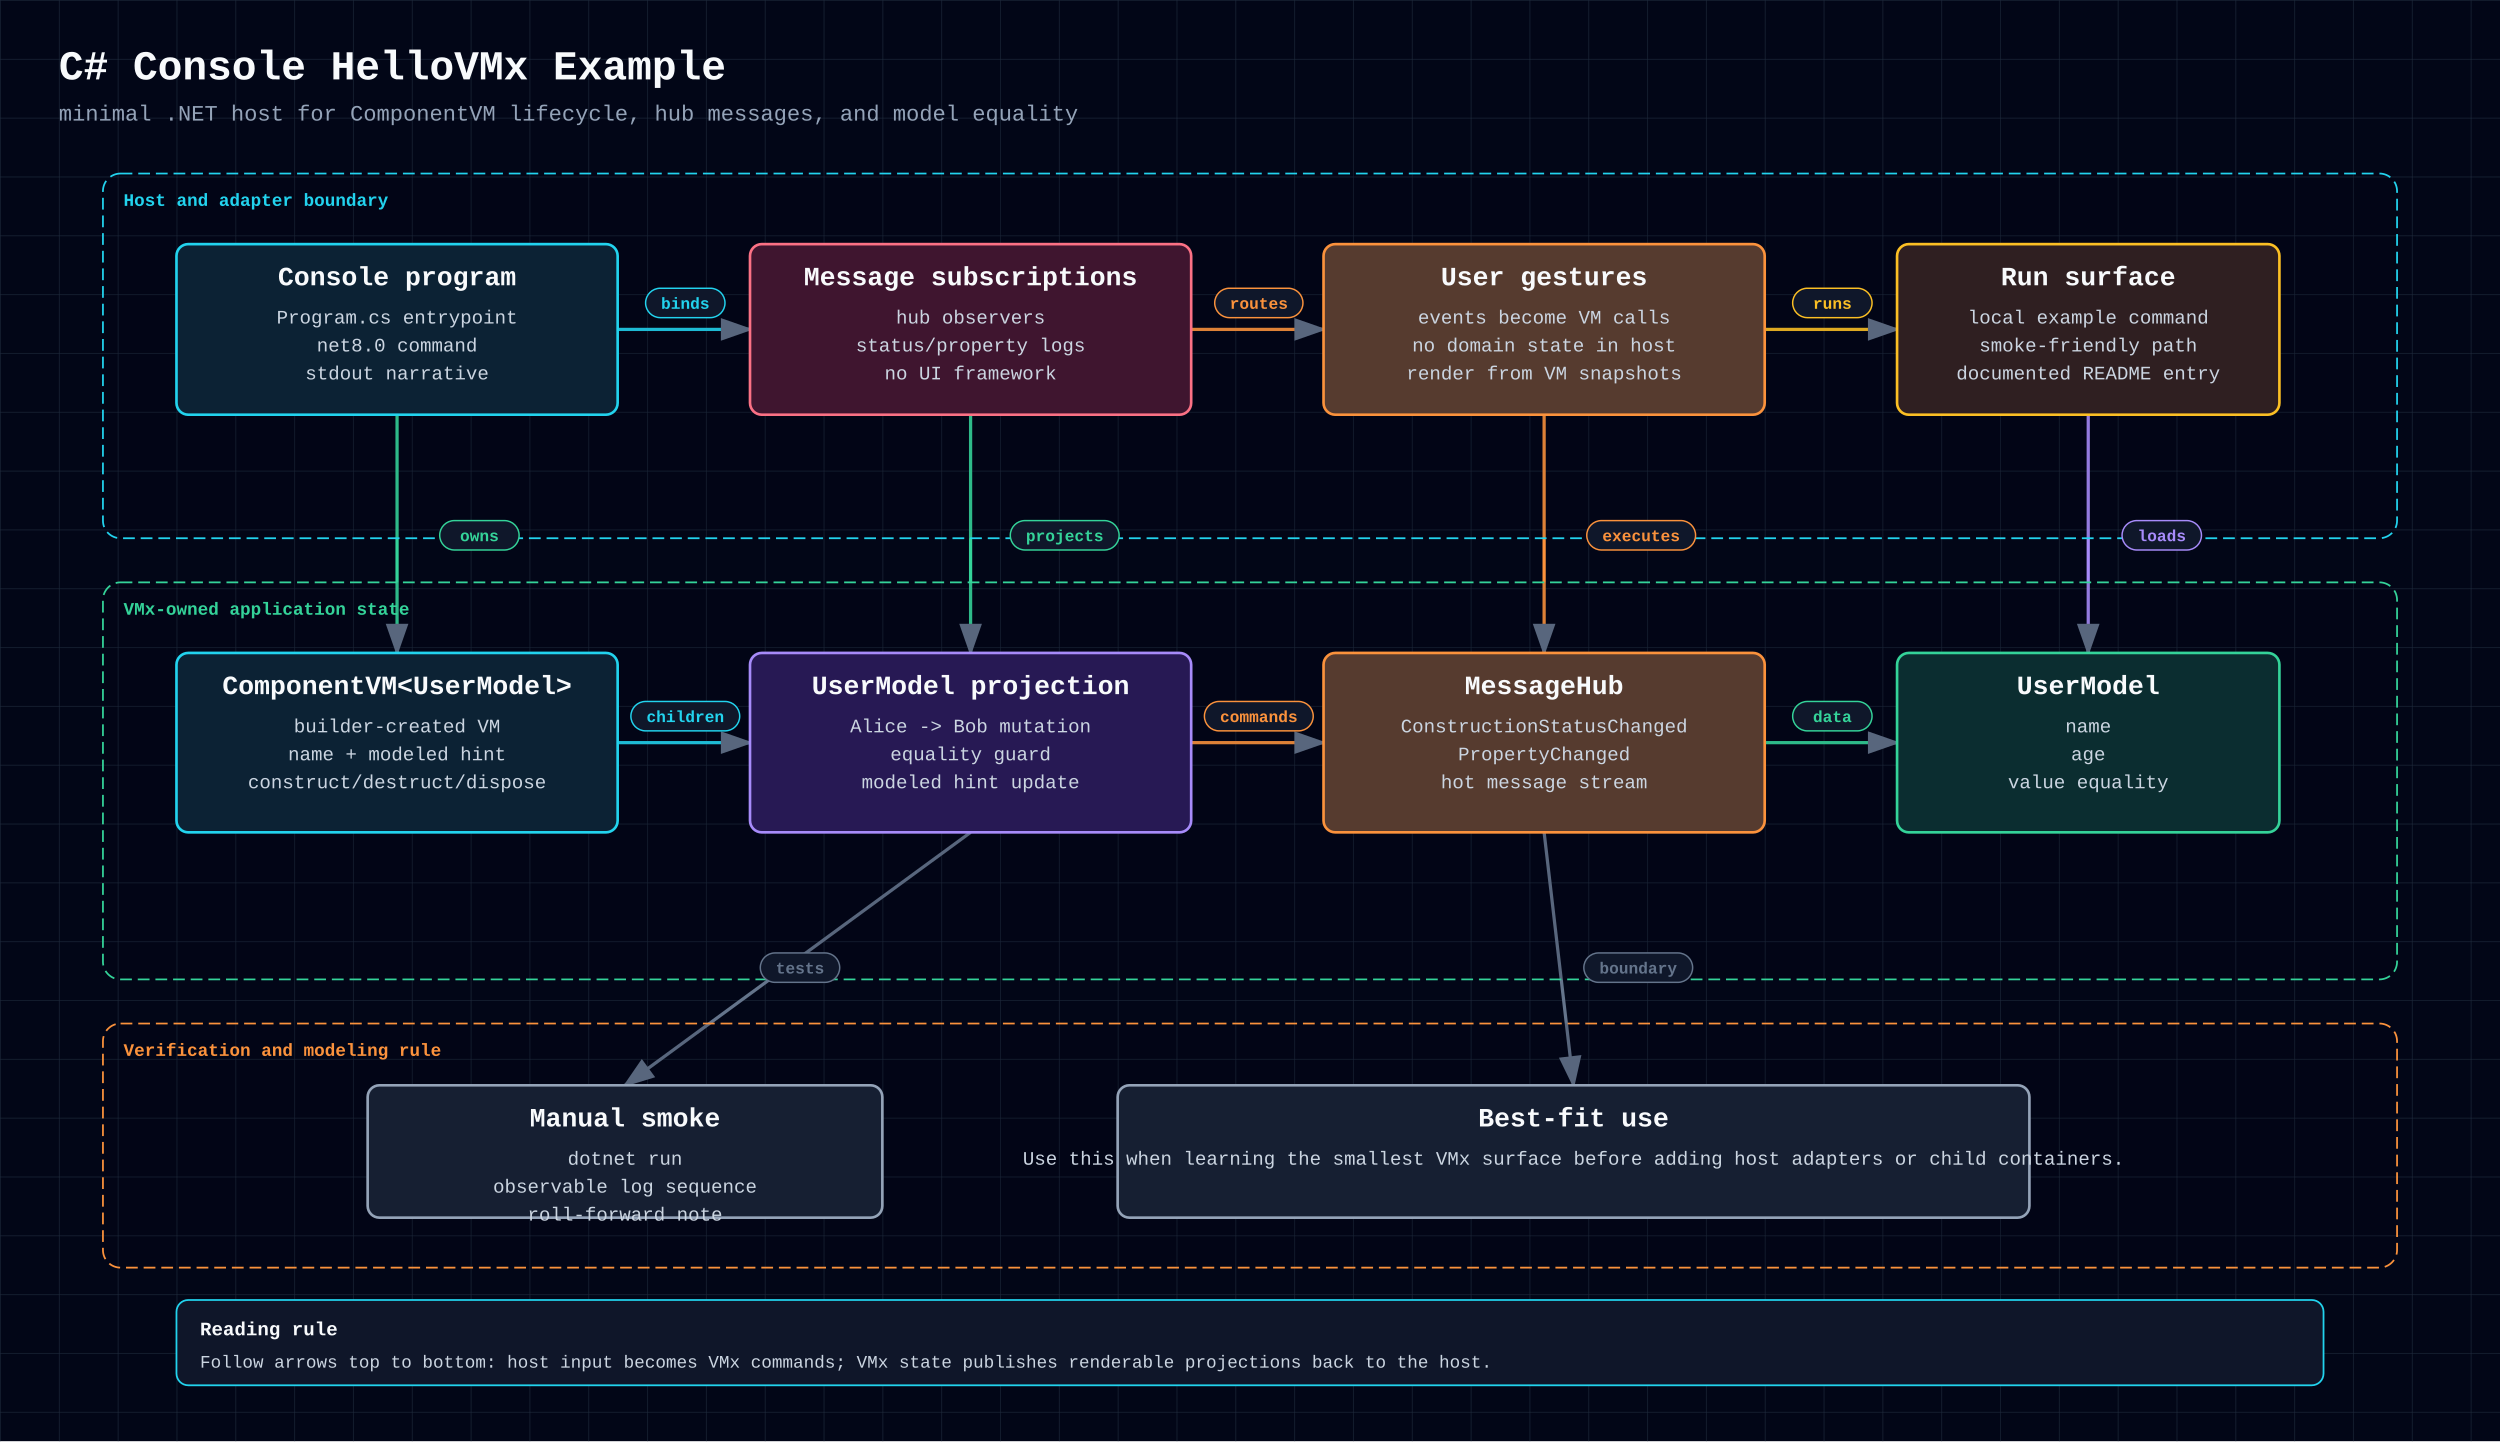
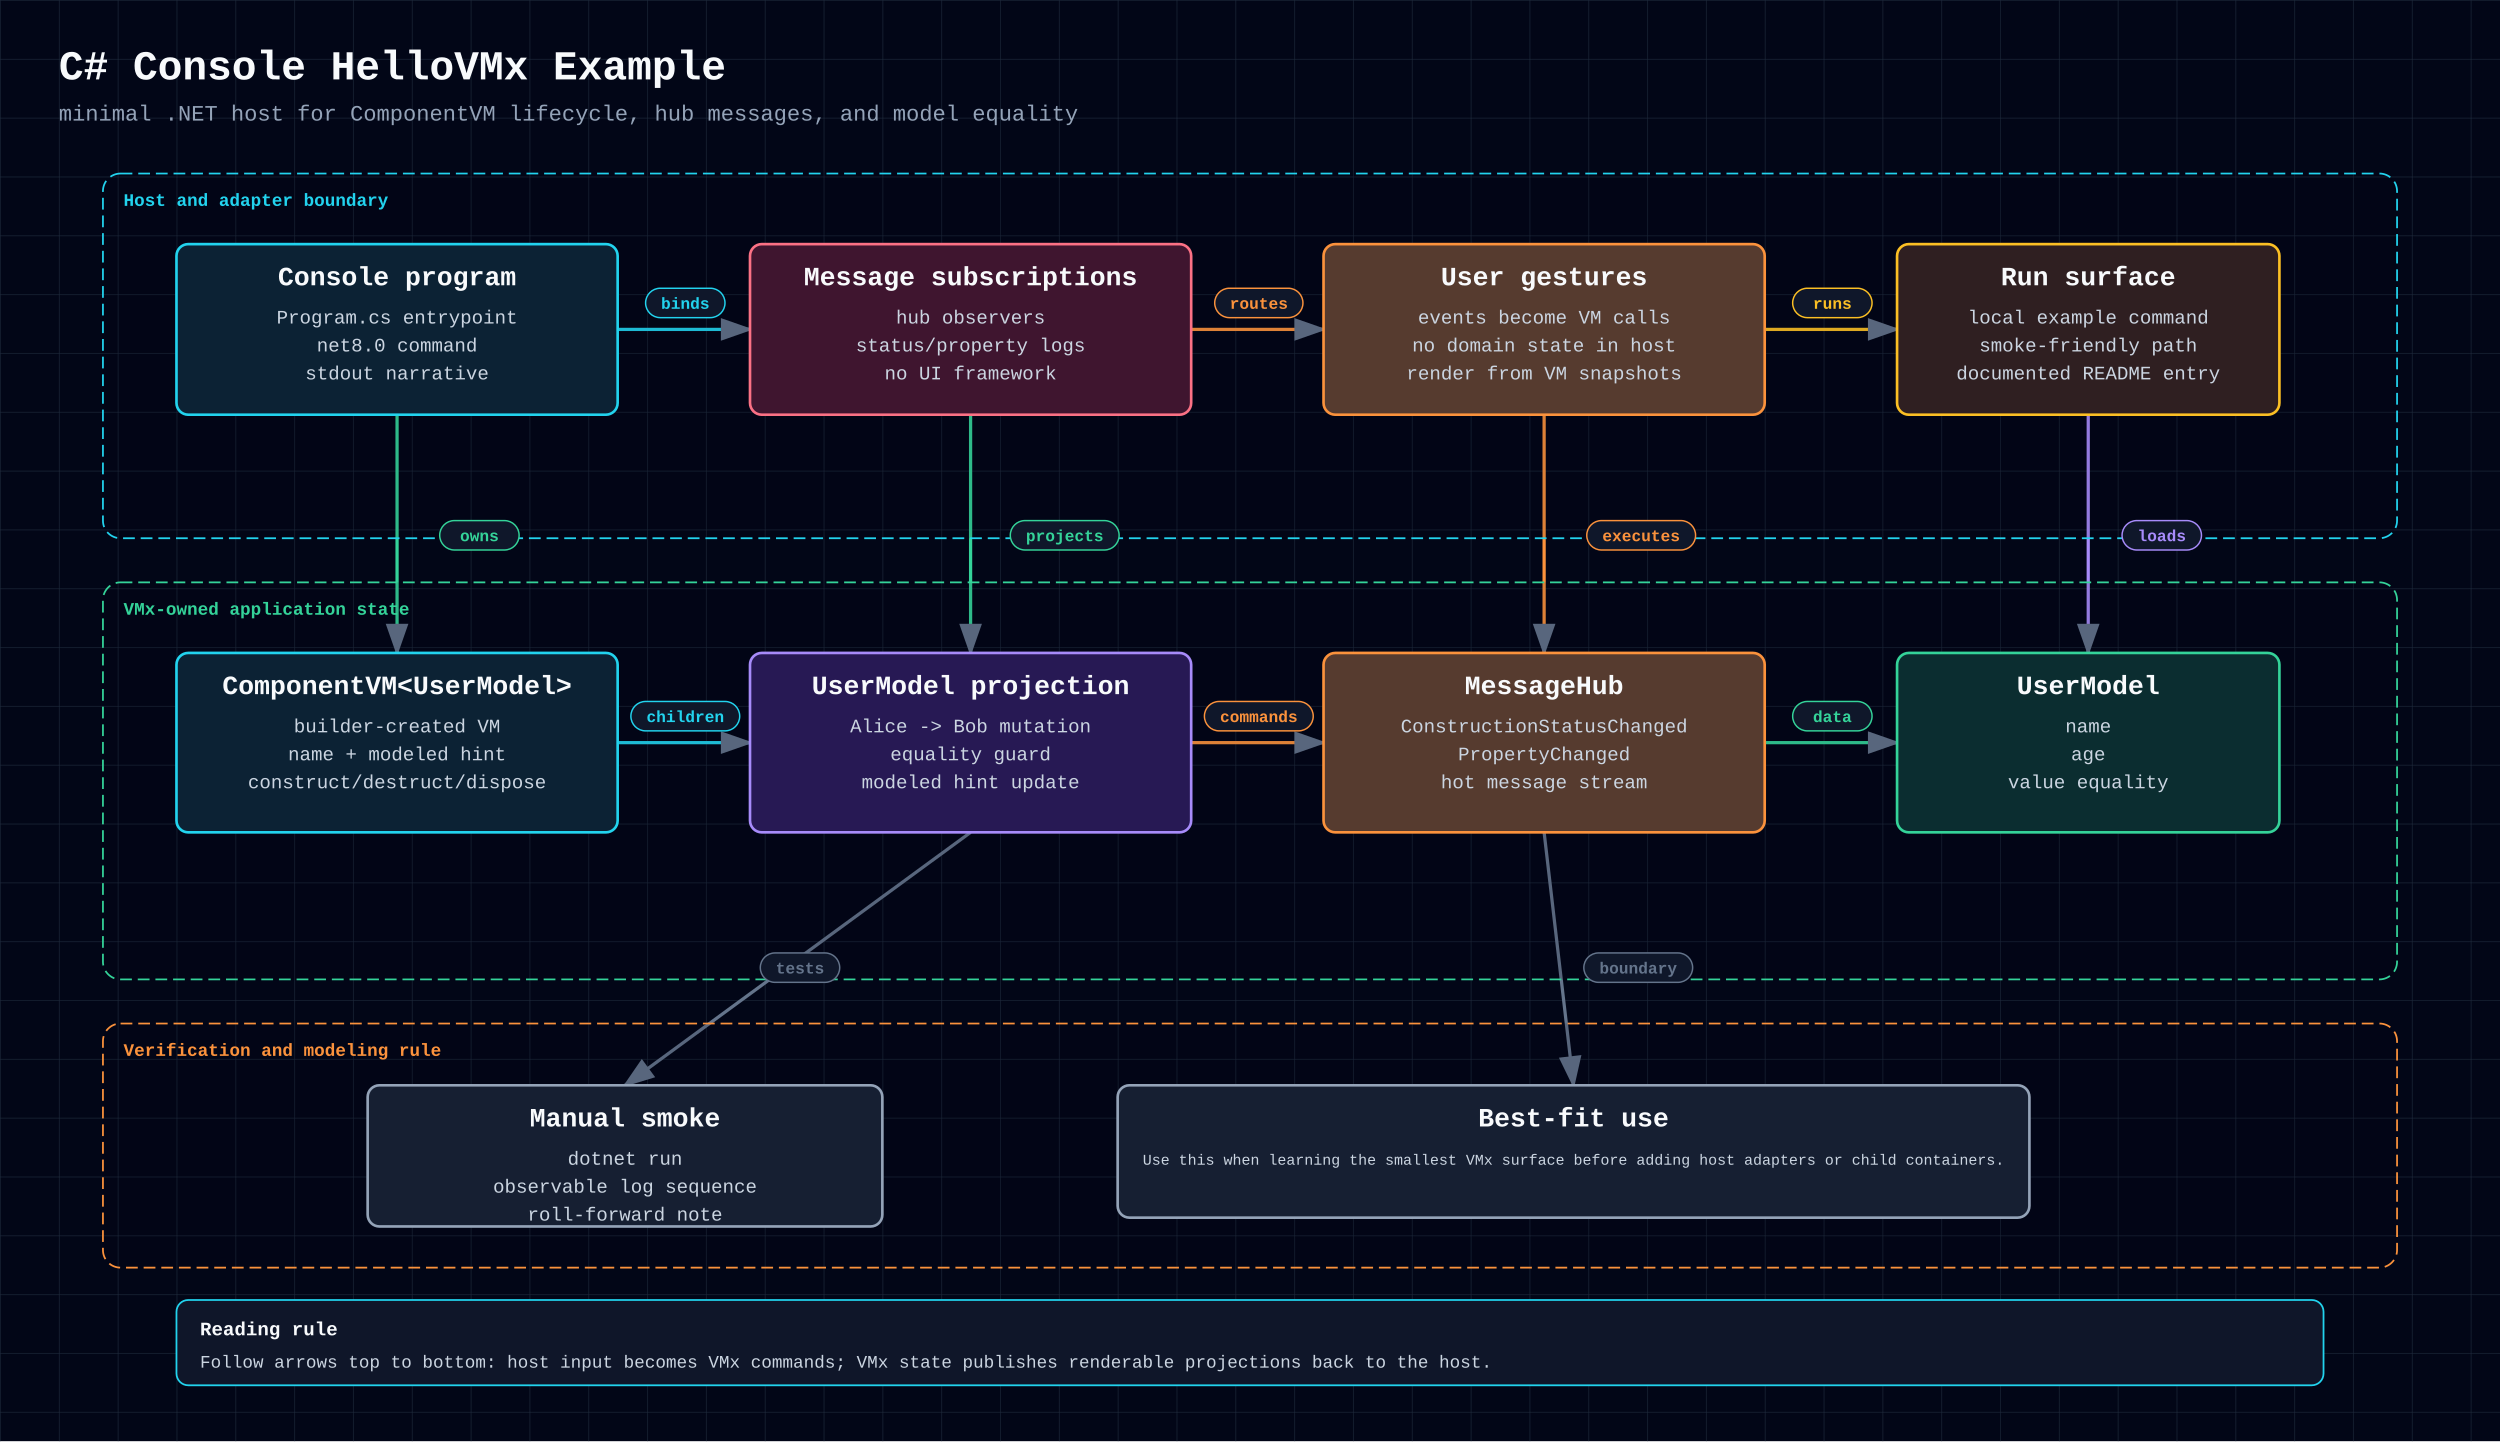
<svg xmlns="http://www.w3.org/2000/svg" width="1700" height="980" viewBox="0 0 1700 980" style="font-family: 'JetBrains Mono', ui-monospace, SFMono-Regular, Menlo, Monaco, Consolas, 'Liberation Mono', 'Courier New', monospace;">
  <defs>
    <style>
      text { font-family: 'JetBrains Mono', ui-monospace, SFMono-Regular, Menlo, Monaco, Consolas, 'Liberation Mono', 'Courier New', monospace; }
    </style>
    <pattern id="grid" width="40" height="40" patternUnits="userSpaceOnUse">
      <path d="M 40 0 L 0 0 0 40" fill="none" stroke="#1e293b" stroke-width="0.8" />
    </pattern>
    <marker id="arrowhead" markerWidth="10" markerHeight="7" refX="9" refY="3.5" orient="auto">
      <polygon points="0 0, 10 3.5, 0 7" fill="#64748b" />
    </marker>
  </defs>
  <rect width="100%" height="100%" fill="#020617" />
  <rect width="100%" height="100%" fill="url(#grid)" />
  <text x="40" y="54" fill="#f8fafc" font-size="28" font-weight="700" text-anchor="start">C# Console HelloVMx Example</text>
  <text x="40" y="82" fill="#94a3b8" font-size="15" font-weight="400" text-anchor="start">minimal .NET host for ComponentVM lifecycle, hub messages, and model equality</text>
  <polyline points="420,224 510,224" fill="none" stroke="#22d3ee" stroke-width="2.2" marker-end="url(#arrowhead)" />
  <polyline points="810,224 900,224" fill="none" stroke="#fb923c" stroke-width="2.2" marker-end="url(#arrowhead)" />
  <polyline points="1200,224 1290,224" fill="none" stroke="#fbbf24" stroke-width="2.2" marker-end="url(#arrowhead)" />
  <polyline points="270,282 270,444" fill="none" stroke="#34d399" stroke-width="2.2" marker-end="url(#arrowhead)" />
  <polyline points="660,282 660,444" fill="none" stroke="#34d399" stroke-width="2.2" marker-end="url(#arrowhead)" />
  <polyline points="1050,282 1050,444" fill="none" stroke="#fb923c" stroke-width="2.2" marker-end="url(#arrowhead)" />
  <polyline points="1420,282 1420,444" fill="none" stroke="#a78bfa" stroke-width="2.2" marker-end="url(#arrowhead)" />
  <polyline points="420,505 510,505" fill="none" stroke="#22d3ee" stroke-width="2.2" marker-end="url(#arrowhead)" />
  <polyline points="810,505 900,505" fill="none" stroke="#fb923c" stroke-width="2.2" marker-end="url(#arrowhead)" />
  <polyline points="1200,505 1290,505" fill="none" stroke="#34d399" stroke-width="2.2" marker-end="url(#arrowhead)" />
  <polyline points="660,566 425,738" fill="none" stroke="#64748b" stroke-width="2.2" marker-end="url(#arrowhead)" />
  <polyline points="1050,566 1070,738" fill="none" stroke="#64748b" stroke-width="2.2" marker-end="url(#arrowhead)" />
  <rect x="70" y="118" width="1560" height="248" rx="12" fill="rgba(2, 6, 23, 0.12)" stroke="#22d3ee" stroke-width="1.2" stroke-dasharray="8 4" />
  <text x="84" y="140" fill="#22d3ee" font-size="12" font-weight="700" text-anchor="start">Host and adapter boundary</text>
  <rect x="70" y="396" width="1560" height="270" rx="12" fill="rgba(2, 6, 23, 0.12)" stroke="#34d399" stroke-width="1.2" stroke-dasharray="8 4" />
  <text x="84" y="418" fill="#34d399" font-size="12" font-weight="700" text-anchor="start">VMx-owned application state</text>
  <rect x="70" y="696" width="1560" height="166" rx="12" fill="rgba(2, 6, 23, 0.12)" stroke="#fb923c" stroke-width="1.2" stroke-dasharray="8 4" />
  <text x="84" y="718" fill="#fb923c" font-size="12" font-weight="700" text-anchor="start">Verification and modeling rule</text>
  <rect x="120" y="166" width="300" height="116" rx="8" fill="#0f172a" />
  <rect x="120" y="166" width="300" height="116" rx="8" fill="rgba(8, 51, 68, 0.4)" stroke="#22d3ee" stroke-width="1.8" />
  <text x="270" y="194" fill="#f8fafc" font-size="18" font-weight="700" text-anchor="middle">Console program</text>
  <text x="270" y="220" fill="#cbd5e1" font-size="13" font-weight="400" text-anchor="middle">Program.cs entrypoint</text>
  <text x="270" y="239" fill="#cbd5e1" font-size="13" font-weight="400" text-anchor="middle">net8.0 command</text>
  <text x="270" y="258" fill="#cbd5e1" font-size="13" font-weight="400" text-anchor="middle">stdout narrative</text>
  <rect x="510" y="166" width="300" height="116" rx="8" fill="#0f172a" />
  <rect x="510" y="166" width="300" height="116" rx="8" fill="rgba(136, 19, 55, 0.4)" stroke="#fb7185" stroke-width="1.8" />
  <text x="660" y="194" fill="#f8fafc" font-size="18" font-weight="700" text-anchor="middle">Message subscriptions</text>
  <text x="660" y="220" fill="#cbd5e1" font-size="13" font-weight="400" text-anchor="middle">hub observers</text>
  <text x="660" y="239" fill="#cbd5e1" font-size="13" font-weight="400" text-anchor="middle">status/property logs</text>
  <text x="660" y="258" fill="#cbd5e1" font-size="13" font-weight="400" text-anchor="middle">no UI framework</text>
  <rect x="900" y="166" width="300" height="116" rx="8" fill="#0f172a" />
  <rect x="900" y="166" width="300" height="116" rx="8" fill="rgba(251, 146, 60, 0.3)" stroke="#fb923c" stroke-width="1.8" />
  <text x="1050" y="194" fill="#f8fafc" font-size="18" font-weight="700" text-anchor="middle">User gestures</text>
  <text x="1050" y="220" fill="#cbd5e1" font-size="13" font-weight="400" text-anchor="middle">events become VM calls</text>
  <text x="1050" y="239" fill="#cbd5e1" font-size="13" font-weight="400" text-anchor="middle">no domain state in host</text>
  <text x="1050" y="258" fill="#cbd5e1" font-size="13" font-weight="400" text-anchor="middle">render from VM snapshots</text>
  <rect x="1290" y="166" width="260" height="116" rx="8" fill="#0f172a" />
  <rect x="1290" y="166" width="260" height="116" rx="8" fill="rgba(120, 53, 15, 0.3)" stroke="#fbbf24" stroke-width="1.8" />
  <text x="1420" y="194" fill="#f8fafc" font-size="18" font-weight="700" text-anchor="middle">Run surface</text>
  <text x="1420" y="220" fill="#cbd5e1" font-size="13" font-weight="400" text-anchor="middle">local example command</text>
  <text x="1420" y="239" fill="#cbd5e1" font-size="13" font-weight="400" text-anchor="middle">smoke-friendly path</text>
  <text x="1420" y="258" fill="#cbd5e1" font-size="13" font-weight="400" text-anchor="middle">documented README entry</text>
  <rect x="120" y="444" width="300" height="122" rx="8" fill="#0f172a" />
  <rect x="120" y="444" width="300" height="122" rx="8" fill="rgba(8, 51, 68, 0.4)" stroke="#22d3ee" stroke-width="1.8" />
  <text x="270" y="472" fill="#f8fafc" font-size="18" font-weight="700" text-anchor="middle">ComponentVM&lt;UserModel&gt;</text>
  <text x="270" y="498" fill="#cbd5e1" font-size="13" font-weight="400" text-anchor="middle">builder-created VM</text>
  <text x="270" y="517" fill="#cbd5e1" font-size="13" font-weight="400" text-anchor="middle">name + modeled hint</text>
  <text x="270" y="536" fill="#cbd5e1" font-size="13" font-weight="400" text-anchor="middle">construct/destruct/dispose</text>
  <rect x="510" y="444" width="300" height="122" rx="8" fill="#0f172a" />
  <rect x="510" y="444" width="300" height="122" rx="8" fill="rgba(76, 29, 149, 0.4)" stroke="#a78bfa" stroke-width="1.8" />
  <text x="660" y="472" fill="#f8fafc" font-size="18" font-weight="700" text-anchor="middle">UserModel projection</text>
  <text x="660" y="498" fill="#cbd5e1" font-size="13" font-weight="400" text-anchor="middle">Alice -&gt; Bob mutation</text>
  <text x="660" y="517" fill="#cbd5e1" font-size="13" font-weight="400" text-anchor="middle">equality guard</text>
  <text x="660" y="536" fill="#cbd5e1" font-size="13" font-weight="400" text-anchor="middle">modeled hint update</text>
  <rect x="900" y="444" width="300" height="122" rx="8" fill="#0f172a" />
  <rect x="900" y="444" width="300" height="122" rx="8" fill="rgba(251, 146, 60, 0.3)" stroke="#fb923c" stroke-width="1.8" />
  <text x="1050" y="472" fill="#f8fafc" font-size="18" font-weight="700" text-anchor="middle">MessageHub</text>
  <text x="1050" y="498" fill="#cbd5e1" font-size="13" font-weight="400" text-anchor="middle">ConstructionStatusChanged</text>
  <text x="1050" y="517" fill="#cbd5e1" font-size="13" font-weight="400" text-anchor="middle">PropertyChanged</text>
  <text x="1050" y="536" fill="#cbd5e1" font-size="13" font-weight="400" text-anchor="middle">hot message stream</text>
  <rect x="1290" y="444" width="260" height="122" rx="8" fill="#0f172a" />
  <rect x="1290" y="444" width="260" height="122" rx="8" fill="rgba(6, 78, 59, 0.4)" stroke="#34d399" stroke-width="1.8" />
  <text x="1420" y="472" fill="#f8fafc" font-size="18" font-weight="700" text-anchor="middle">UserModel</text>
  <text x="1420" y="498" fill="#cbd5e1" font-size="13" font-weight="400" text-anchor="middle">name</text>
  <text x="1420" y="517" fill="#cbd5e1" font-size="13" font-weight="400" text-anchor="middle">age</text>
  <text x="1420" y="536" fill="#cbd5e1" font-size="13" font-weight="400" text-anchor="middle">value equality</text>
-   <rect x="250" y="738" width="350" height="90" rx="8" fill="#0f172a" />
-   <rect x="250" y="738" width="350" height="90" rx="8" fill="rgba(30, 41, 59, 0.5)" stroke="#94a3b8" stroke-width="1.8" />
+   <rect x="250" y="738" width="350" height="96" rx="8" fill="#0f172a" />
+   <rect x="250" y="738" width="350" height="96" rx="8" fill="rgba(30, 41, 59, 0.5)" stroke="#94a3b8" stroke-width="1.8" />
  <text x="425" y="766" fill="#f8fafc" font-size="18" font-weight="700" text-anchor="middle">Manual smoke</text>
  <text x="425" y="792" fill="#cbd5e1" font-size="13" font-weight="400" text-anchor="middle">dotnet run</text>
  <text x="425" y="811" fill="#cbd5e1" font-size="13" font-weight="400" text-anchor="middle">observable log sequence</text>
  <text x="425" y="830" fill="#cbd5e1" font-size="13" font-weight="400" text-anchor="middle">roll-forward note</text>
  <rect x="760" y="738" width="620" height="90" rx="8" fill="#0f172a" />
  <rect x="760" y="738" width="620" height="90" rx="8" fill="rgba(30, 41, 59, 0.5)" stroke="#94a3b8" stroke-width="1.8" />
  <text x="1070" y="766" fill="#f8fafc" font-size="18" font-weight="700" text-anchor="middle">Best-fit use</text>
-   <text x="1070" y="792" fill="#cbd5e1" font-size="13" font-weight="400" text-anchor="middle">Use this when learning the smallest VMx surface before adding host adapters or child containers.</text>
+   <text x="1070" y="792" fill="#cbd5e1" font-size="10.17" font-weight="400" text-anchor="middle">Use this when learning the smallest VMx surface before adding host adapters or child containers.</text>
  <rect x="120" y="884" width="1460" height="58" rx="8" fill="#0f172a" />
  <rect x="120" y="884" width="1460" height="58" rx="8" fill="rgba(15, 23, 42, 0.94)" stroke="#22d3ee" stroke-width="1.2" />
  <text x="136" y="908" fill="#f8fafc" font-size="13" font-weight="700" text-anchor="start">Reading rule</text>
  <text x="136" y="930" fill="#cbd5e1" font-size="12" font-weight="400" text-anchor="start">Follow arrows top to bottom: host input becomes VMx commands; VMx state publishes renderable projections back to the host.</text>
  <rect x="439" y="196" width="54" height="20" rx="10" fill="#0f172a" stroke="#22d3ee" stroke-width="1" />
  <text x="466" y="210" fill="#22d3ee" font-size="11" font-weight="700" text-anchor="middle">binds</text>
  <rect x="826" y="196" width="60" height="20" rx="10" fill="#0f172a" stroke="#fb923c" stroke-width="1" />
  <text x="856" y="210" fill="#fb923c" font-size="11" font-weight="700" text-anchor="middle">routes</text>
  <rect x="1219" y="196" width="54" height="20" rx="10" fill="#0f172a" stroke="#fbbf24" stroke-width="1" />
  <text x="1246" y="210" fill="#fbbf24" font-size="11" font-weight="700" text-anchor="middle">runs</text>
  <rect x="299" y="354" width="54" height="20" rx="10" fill="#0f172a" stroke="#34d399" stroke-width="1" />
  <text x="326" y="368" fill="#34d399" font-size="11" font-weight="700" text-anchor="middle">owns</text>
  <rect x="687" y="354" width="74" height="20" rx="10" fill="#0f172a" stroke="#34d399" stroke-width="1" />
  <text x="724" y="368" fill="#34d399" font-size="11" font-weight="700" text-anchor="middle">projects</text>
  <rect x="1079" y="354" width="74" height="20" rx="10" fill="#0f172a" stroke="#fb923c" stroke-width="1" />
  <text x="1116" y="368" fill="#fb923c" font-size="11" font-weight="700" text-anchor="middle">executes</text>
  <rect x="1443" y="354" width="54" height="20" rx="10" fill="#0f172a" stroke="#a78bfa" stroke-width="1" />
  <text x="1470" y="368" fill="#a78bfa" font-size="11" font-weight="700" text-anchor="middle">loads</text>
  <rect x="429" y="477" width="74" height="20" rx="10" fill="#0f172a" stroke="#22d3ee" stroke-width="1" />
  <text x="466" y="491" fill="#22d3ee" font-size="11" font-weight="700" text-anchor="middle">children</text>
  <rect x="819" y="477" width="74" height="20" rx="10" fill="#0f172a" stroke="#fb923c" stroke-width="1" />
  <text x="856" y="491" fill="#fb923c" font-size="11" font-weight="700" text-anchor="middle">commands</text>
  <rect x="1219" y="477" width="54" height="20" rx="10" fill="#0f172a" stroke="#34d399" stroke-width="1" />
  <text x="1246" y="491" fill="#34d399" font-size="11" font-weight="700" text-anchor="middle">data</text>
  <rect x="517" y="648" width="54" height="20" rx="10" fill="#0f172a" stroke="#64748b" stroke-width="1" />
  <text x="544" y="662" fill="#64748b" font-size="11" font-weight="700" text-anchor="middle">tests</text>
  <rect x="1077" y="648" width="74" height="20" rx="10" fill="#0f172a" stroke="#64748b" stroke-width="1" />
  <text x="1114" y="662" fill="#64748b" font-size="11" font-weight="700" text-anchor="middle">boundary</text>
</svg>
